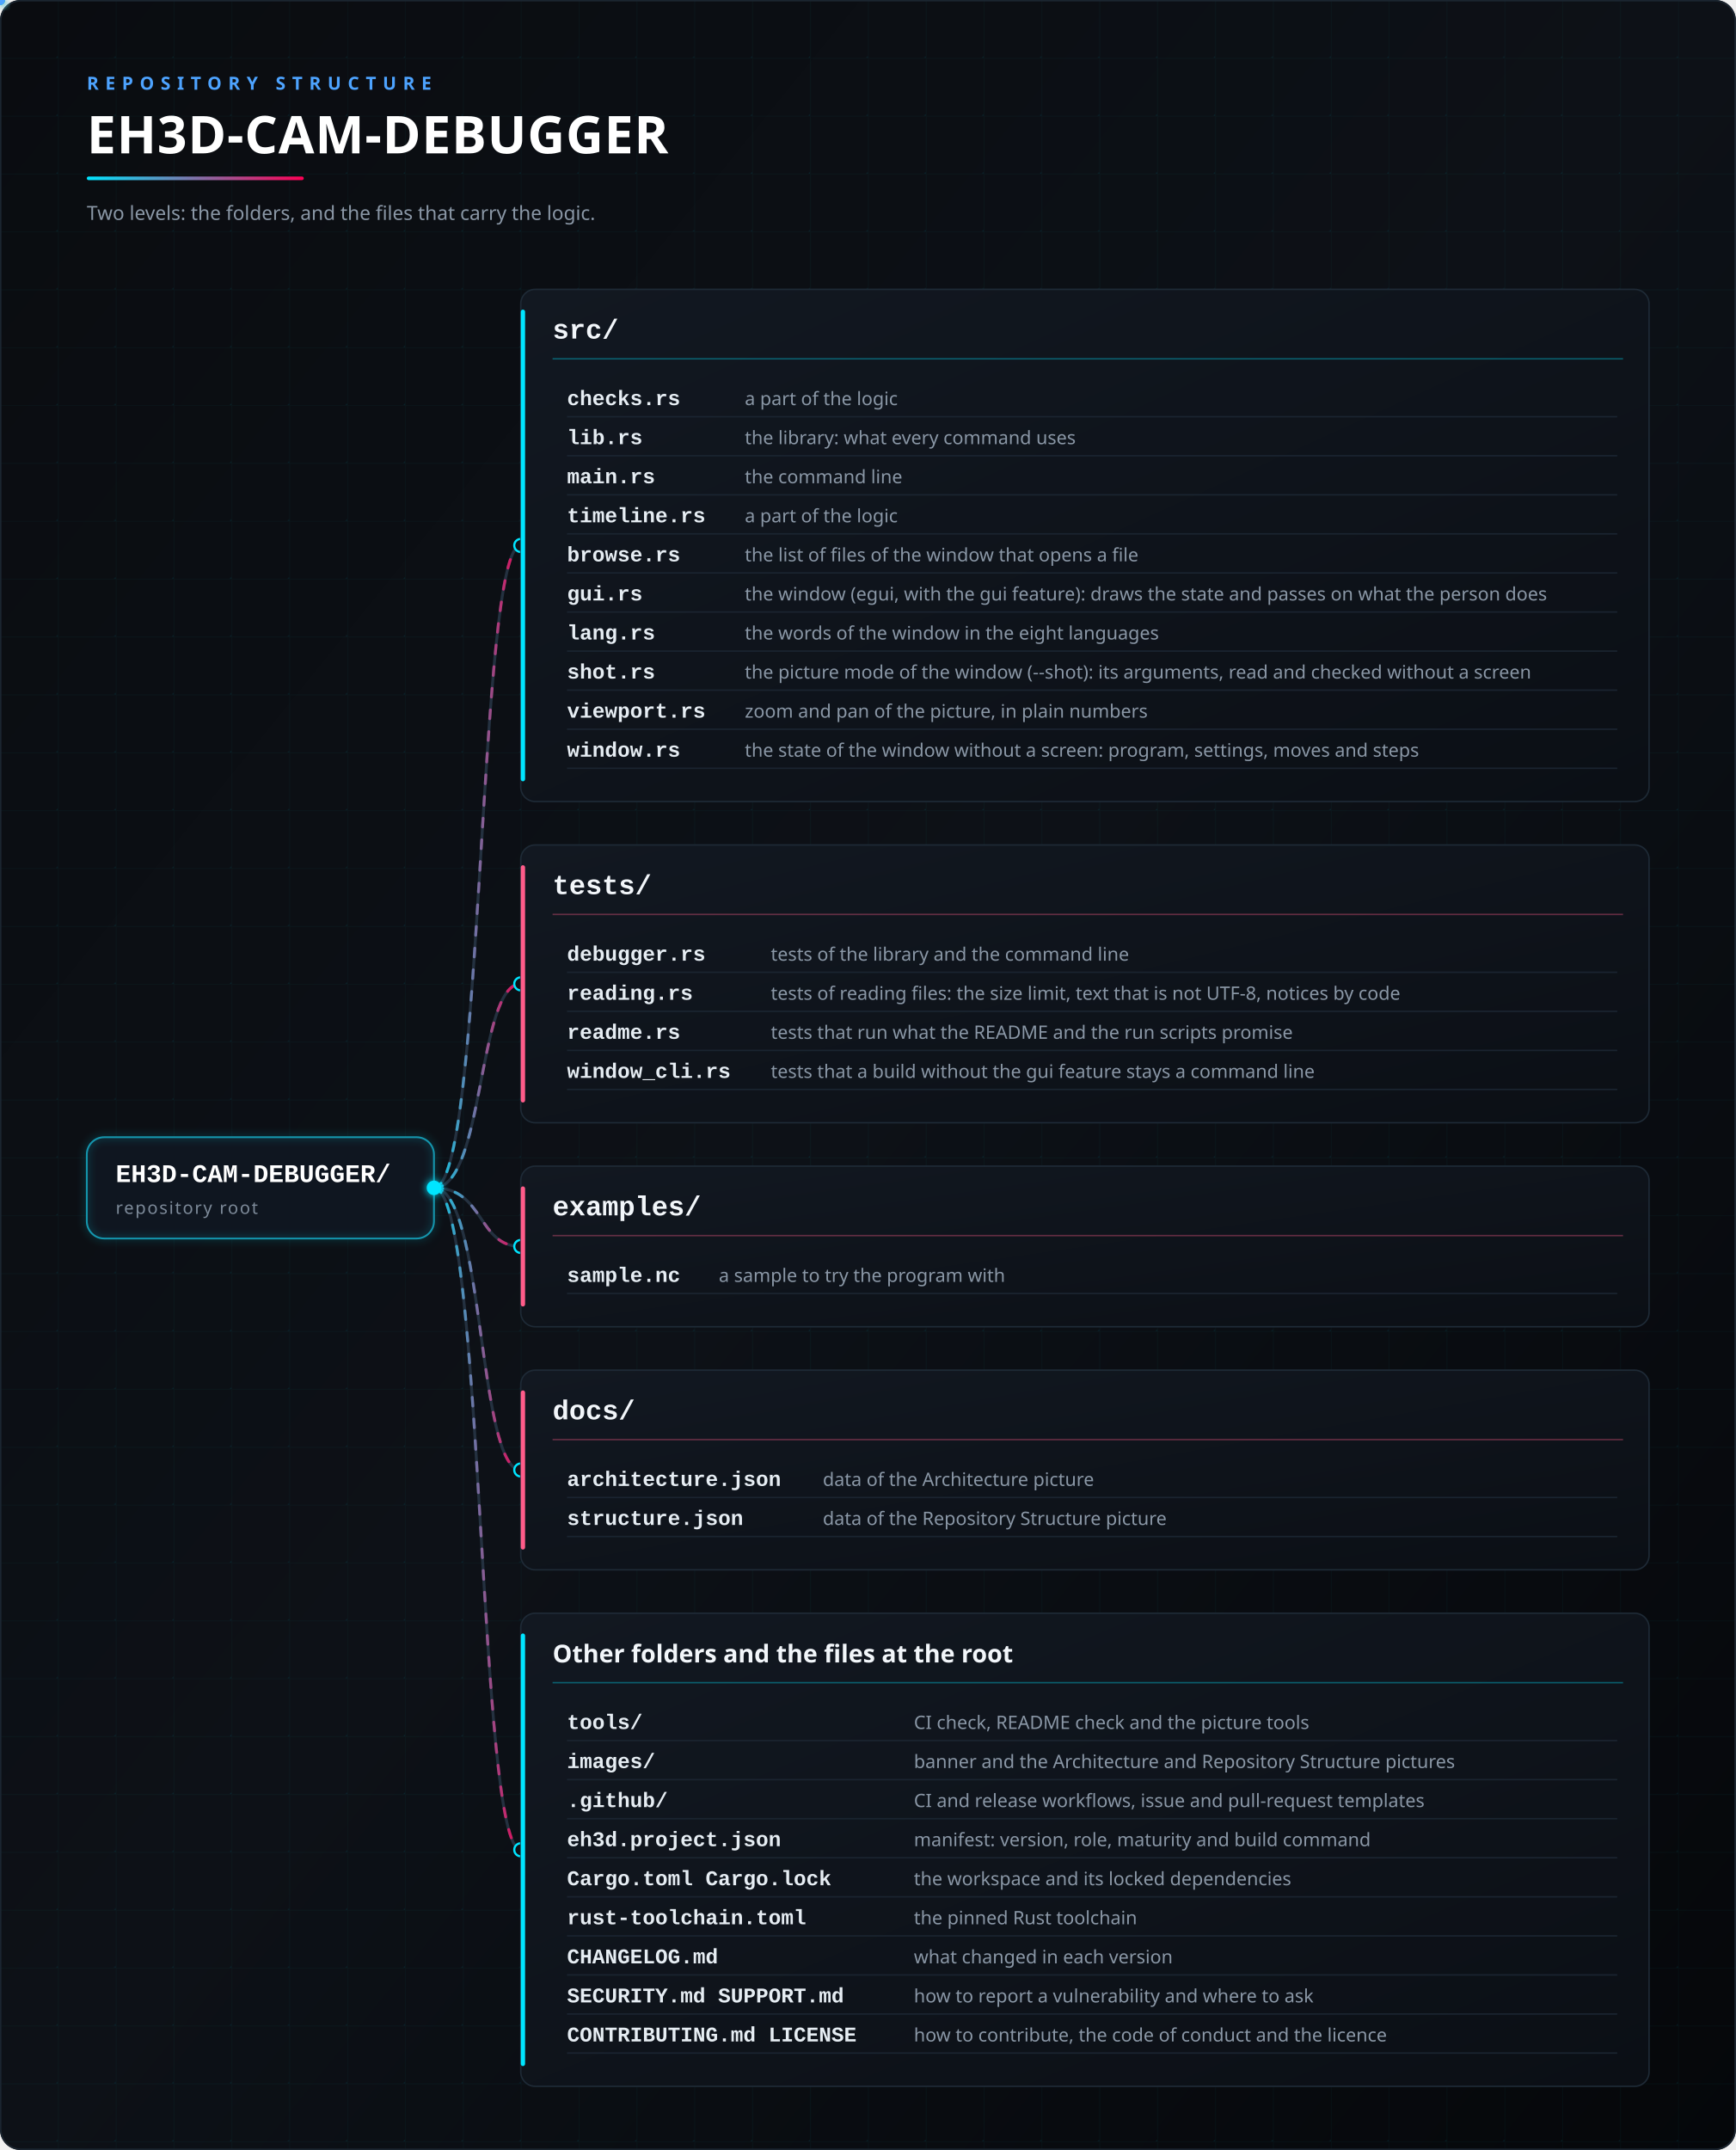
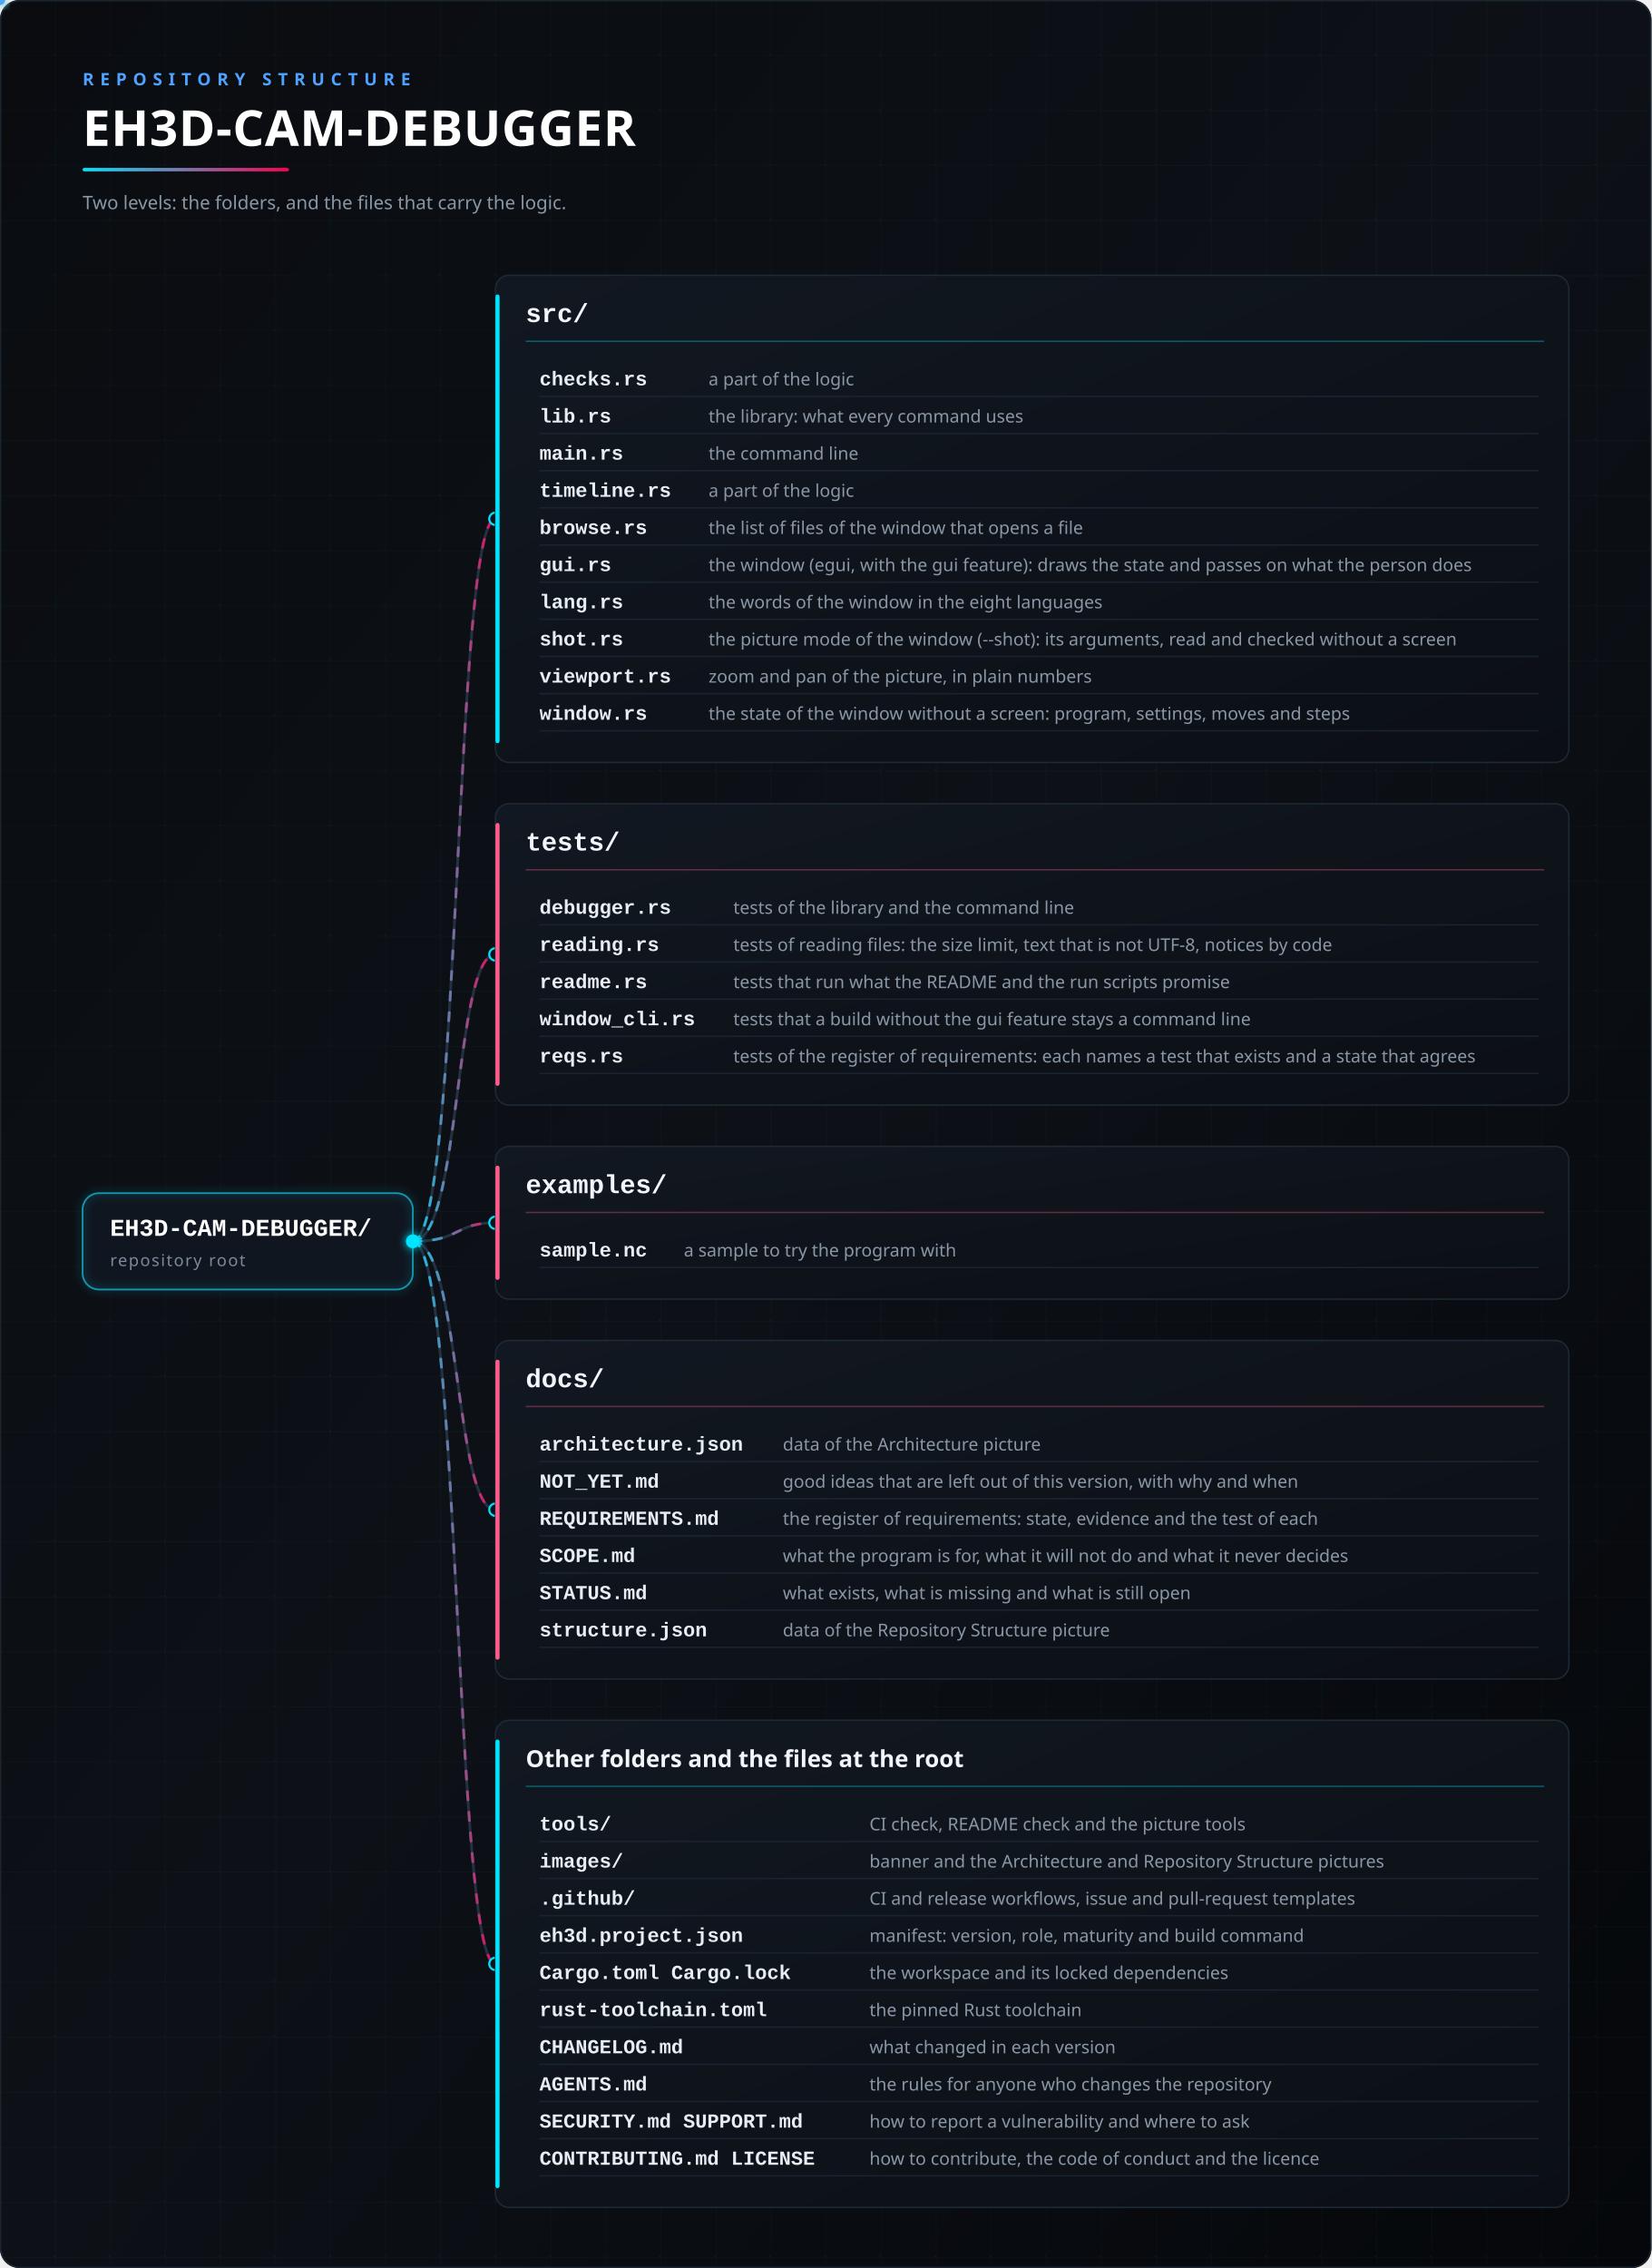
- <svg xmlns="http://www.w3.org/2000/svg" viewBox="0 0 1200 1486" width="100%" role="img" aria-labelledby="t d">
+ <svg xmlns="http://www.w3.org/2000/svg" viewBox="0 0 1200 1648" width="100%" role="img" aria-labelledby="t d">
  <defs>
    <linearGradient id="bg" x1="0" y1="0" x2="1" y2="1">
      <stop offset="0" stop-color="#0A0C10" />
      <stop offset="0.5" stop-color="#0D1117" />
      <stop offset="1" stop-color="#05070A" />
    </linearGradient>
    <linearGradient id="card" x1="0" y1="0" x2="1" y2="1">
      <stop offset="0" stop-color="#121821" />
      <stop offset="1" stop-color="#0B0F15" />
    </linearGradient>
    <linearGradient id="line" x1="0" y1="0" x2="1" y2="0">
      <stop offset="0" stop-color="#00E5FF" />
      <stop offset="1" stop-color="#FF0055" />
    </linearGradient>
    <filter id="glow" x="-50%" y="-50%" width="200%" height="200%">
      <feGaussianBlur stdDeviation="3" result="b" />
      <feMerge>
        <feMergeNode in="b" />
        <feMergeNode in="SourceGraphic" />
      </feMerge>
    </filter>
    <pattern id="grid" width="40" height="40" patternUnits="userSpaceOnUse">
      <path d="M40 0H0V40" fill="none" stroke="#00E5FF" stroke-opacity="0.035" />
      <circle cx="40" cy="40" r="1" fill="#00E5FF" fill-opacity="0.09" />
    </pattern>
  </defs>
-   <rect width="1200" height="1486" rx="14" fill="url(#bg)" />
-   <rect width="1200" height="1486" rx="14" fill="url(#grid)" />
-   <rect x="0.5" y="0.5" width="1199" height="1485" rx="14" fill="none" stroke="#1B2530" />
+   <rect width="1200" height="1648" rx="14" fill="url(#bg)" />
+   <rect width="1200" height="1648" rx="14" fill="url(#grid)" />
+   <rect x="0.5" y="0.5" width="1199" height="1647" rx="14" fill="none" stroke="#1B2530" />
  <text x="60" y="62" font-family="'Segoe UI','Noto Sans','Noto Sans CJK SC','Microsoft YaHei','Yu Gothic','Helvetica Neue',Helvetica,Arial,sans-serif" font-size="12.5" font-weight="600" fill="#4DA3FF" text-anchor="start" letter-spacing="4.5">REPOSITORY STRUCTURE</text>
  <text x="60" y="106" font-family="'Segoe UI','Noto Sans','Noto Sans CJK SC','Microsoft YaHei','Yu Gothic','Helvetica Neue',Helvetica,Arial,sans-serif" font-size="36" font-weight="700" fill="#FFFFFF" text-anchor="start" letter-spacing="0.5">EH3D-CAM-DEBUGGER</text>
  <rect x="60" y="122" width="150" height="2.5" rx="1.25" fill="url(#line)">
    <animate attributeName="width" values="40;150;150" keyTimes="0;0.4;1" dur="3s" repeatCount="indefinite" />
  </rect>
  <text x="60" y="152" font-family="'Segoe UI','Noto Sans','Noto Sans CJK SC','Microsoft YaHei','Yu Gothic','Helvetica Neue',Helvetica,Arial,sans-serif" font-size="13.5" font-weight="400" fill="#8A97A6" text-anchor="start">Two levels: the folders, and the files that carry the logic.</text>
-   <path id="c0" d="M300,821 C335,821 330,377 360,377" fill="none" stroke="#243140" stroke-width="2" />
-   <path d="M300,821 C335,821 330,377 360,377" fill="none" stroke="url(#line)" stroke-width="2" stroke-linecap="round" stroke-dasharray="6 9" opacity="0.9">
+   <path id="c0" d="M300,902 C335,902 330,377 360,377" fill="none" stroke="#243140" stroke-width="2" />
+   <path d="M300,902 C335,902 330,377 360,377" fill="none" stroke="url(#line)" stroke-width="2" stroke-linecap="round" stroke-dasharray="6 9" opacity="0.9">
    <animate attributeName="stroke-dashoffset" from="0" to="-30" dur="1.6s" repeatCount="indefinite" />
  </path>
  <circle cx="360" cy="377" r="4.5" fill="#0D1117" stroke="#00E5FF" stroke-width="1.5" />
-   <path id="c1" d="M300,821 C335,821 330,680 360,680" fill="none" stroke="#243140" stroke-width="2" />
-   <path d="M300,821 C335,821 330,680 360,680" fill="none" stroke="url(#line)" stroke-width="2" stroke-linecap="round" stroke-dasharray="6 9" opacity="0.9">
-     <animate attributeName="stroke-dashoffset" from="0" to="-30" dur="1.6s" repeatCount="indefinite" />
-   </path>
-   <circle cx="360" cy="680" r="4.5" fill="#0D1117" stroke="#00E5FF" stroke-width="1.5" />
-   <path id="c2" d="M300,821 C335,821 330,861.5 360,861.5" fill="none" stroke="#243140" stroke-width="2" />
-   <path d="M300,821 C335,821 330,861.5 360,861.5" fill="none" stroke="url(#line)" stroke-width="2" stroke-linecap="round" stroke-dasharray="6 9" opacity="0.9">
-     <animate attributeName="stroke-dashoffset" from="0" to="-30" dur="1.6s" repeatCount="indefinite" />
-   </path>
-   <circle cx="360" cy="861.5" r="4.5" fill="#0D1117" stroke="#00E5FF" stroke-width="1.5" />
-   <path id="c3" d="M300,821 C335,821 330,1016 360,1016" fill="none" stroke="#243140" stroke-width="2" />
-   <path d="M300,821 C335,821 330,1016 360,1016" fill="none" stroke="url(#line)" stroke-width="2" stroke-linecap="round" stroke-dasharray="6 9" opacity="0.9">
-     <animate attributeName="stroke-dashoffset" from="0" to="-30" dur="1.6s" repeatCount="indefinite" />
-   </path>
-   <circle cx="360" cy="1016" r="4.5" fill="#0D1117" stroke="#00E5FF" stroke-width="1.5" />
-   <path id="c4" d="M300,821 C335,821 330,1278.5 360,1278.5" fill="none" stroke="#243140" stroke-width="2" />
-   <path d="M300,821 C335,821 330,1278.5 360,1278.5" fill="none" stroke="url(#line)" stroke-width="2" stroke-linecap="round" stroke-dasharray="6 9" opacity="0.9">
-     <animate attributeName="stroke-dashoffset" from="0" to="-30" dur="1.6s" repeatCount="indefinite" />
-   </path>
-   <circle cx="360" cy="1278.5" r="4.5" fill="#0D1117" stroke="#00E5FF" stroke-width="1.5" />
+   <path id="c1" d="M300,902 C335,902 330,693.5 360,693.5" fill="none" stroke="#243140" stroke-width="2" />
+   <path d="M300,902 C335,902 330,693.5 360,693.5" fill="none" stroke="url(#line)" stroke-width="2" stroke-linecap="round" stroke-dasharray="6 9" opacity="0.9">
+     <animate attributeName="stroke-dashoffset" from="0" to="-30" dur="1.6s" repeatCount="indefinite" />
+   </path>
+   <circle cx="360" cy="693.5" r="4.5" fill="#0D1117" stroke="#00E5FF" stroke-width="1.5" />
+   <path id="c2" d="M300,902 C335,902 330,888.5 360,888.5" fill="none" stroke="#243140" stroke-width="2" />
+   <path d="M300,902 C335,902 330,888.5 360,888.5" fill="none" stroke="url(#line)" stroke-width="2" stroke-linecap="round" stroke-dasharray="6 9" opacity="0.9">
+     <animate attributeName="stroke-dashoffset" from="0" to="-30" dur="1.6s" repeatCount="indefinite" />
+   </path>
+   <circle cx="360" cy="888.5" r="4.5" fill="#0D1117" stroke="#00E5FF" stroke-width="1.5" />
+   <path id="c3" d="M300,902 C335,902 330,1097 360,1097" fill="none" stroke="#243140" stroke-width="2" />
+   <path d="M300,902 C335,902 330,1097 360,1097" fill="none" stroke="url(#line)" stroke-width="2" stroke-linecap="round" stroke-dasharray="6 9" opacity="0.9">
+     <animate attributeName="stroke-dashoffset" from="0" to="-30" dur="1.6s" repeatCount="indefinite" />
+   </path>
+   <circle cx="360" cy="1097" r="4.5" fill="#0D1117" stroke="#00E5FF" stroke-width="1.5" />
+   <path id="c4" d="M300,902 C335,902 330,1427 360,1427" fill="none" stroke="#243140" stroke-width="2" />
+   <path d="M300,902 C335,902 330,1427 360,1427" fill="none" stroke="url(#line)" stroke-width="2" stroke-linecap="round" stroke-dasharray="6 9" opacity="0.9">
+     <animate attributeName="stroke-dashoffset" from="0" to="-30" dur="1.6s" repeatCount="indefinite" />
+   </path>
+   <circle cx="360" cy="1427" r="4.5" fill="#0D1117" stroke="#00E5FF" stroke-width="1.5" />
  <circle r="3.5" fill="#00E5FF" filter="url(#glow)">
    <animateMotion dur="3.4s" repeatCount="indefinite">
      <mpath href="#c0" />
    </animateMotion>
  </circle>
  <circle r="3.5" fill="#4DA3FF" filter="url(#glow)">
    <animateMotion dur="4.2s" repeatCount="indefinite">
      <mpath href="#c1" />
    </animateMotion>
  </circle>
  <circle r="3.5" fill="#FFB300" filter="url(#glow)">
    <animateMotion dur="5.0s" repeatCount="indefinite">
      <mpath href="#c2" />
    </animateMotion>
  </circle>
  <circle r="3.5" fill="#00E5FF" filter="url(#glow)">
    <animateMotion dur="5.8s" repeatCount="indefinite">
      <mpath href="#c3" />
    </animateMotion>
  </circle>
  <circle r="3.5" fill="#4DA3FF" filter="url(#glow)">
    <animateMotion dur="6.6s" repeatCount="indefinite">
      <mpath href="#c4" />
    </animateMotion>
  </circle>
-   <rect x="60" y="786" width="240" height="70" rx="12" fill="#0F1620" stroke="#2A3A4C" stroke-width="1.2" />
-   <rect x="60" y="786" width="240" height="70" rx="12" fill="none" stroke="#00E5FF" stroke-opacity="0.5" stroke-width="1.2" filter="url(#glow)">
+   <rect x="60" y="867" width="240" height="70" rx="12" fill="#0F1620" stroke="#2A3A4C" stroke-width="1.2" />
+   <rect x="60" y="867" width="240" height="70" rx="12" fill="none" stroke="#00E5FF" stroke-opacity="0.5" stroke-width="1.2" filter="url(#glow)">
    <animate attributeName="stroke-opacity" values="0.15;0.6;0.15" dur="3.6s" repeatCount="indefinite" />
  </rect>
-   <text x="80" y="817" font-family="'JetBrains Mono','Cascadia Code','SFMono-Regular',Consolas,'Liberation Mono',monospace" font-size="17.6" font-weight="700" fill="#FFFFFF" text-anchor="start">EH3D-CAM-DEBUGGER/</text>
-   <text x="80" y="839" font-family="'Segoe UI','Noto Sans','Noto Sans CJK SC','Microsoft YaHei','Yu Gothic','Helvetica Neue',Helvetica,Arial,sans-serif" font-size="12" font-weight="400" fill="#7D8A99" text-anchor="start" letter-spacing="1">repository root</text>
-   <circle cx="300" cy="821" r="5" fill="#00E5FF" filter="url(#glow)" />
+   <text x="80" y="898" font-family="'JetBrains Mono','Cascadia Code','SFMono-Regular',Consolas,'Liberation Mono',monospace" font-size="17.6" font-weight="700" fill="#FFFFFF" text-anchor="start">EH3D-CAM-DEBUGGER/</text>
+   <text x="80" y="920" font-family="'Segoe UI','Noto Sans','Noto Sans CJK SC','Microsoft YaHei','Yu Gothic','Helvetica Neue',Helvetica,Arial,sans-serif" font-size="12" font-weight="400" fill="#7D8A99" text-anchor="start" letter-spacing="1">repository root</text>
+   <circle cx="300" cy="902" r="5" fill="#00E5FF" filter="url(#glow)" />
  <rect x="360" y="200" width="780" height="354" rx="10" fill="url(#card)" stroke="#1E2A36" stroke-width="1" />
  <rect x="360" y="214" width="3" height="326" rx="1.5" fill="#00E5FF">
    <animate attributeName="opacity" values="0.55;1;0.55" dur="4s" begin="0s" repeatCount="indefinite" />
  </rect>
  <text x="382" y="234" font-family="'JetBrains Mono','Cascadia Code','SFMono-Regular',Consolas,'Liberation Mono',monospace" font-size="19" font-weight="700" fill="#F2F6FA" text-anchor="start">src/</text>
  <line x1="382" y1="248" x2="1122" y2="248" stroke="#00E5FF" stroke-opacity="0.35" stroke-width="1" />
  <text x="392" y="280" font-family="'JetBrains Mono','Cascadia Code','SFMono-Regular',Consolas,'Liberation Mono',monospace" font-size="14.5" font-weight="600" fill="#E6EDF3" text-anchor="start">checks.rs</text>
  <text x="514.89" y="280" font-family="'Segoe UI','Noto Sans','Noto Sans CJK SC','Microsoft YaHei','Yu Gothic','Helvetica Neue',Helvetica,Arial,sans-serif" font-size="12.8" font-weight="400" fill="#8A97A6" text-anchor="start">a part of the logic</text>
  <line x1="392" y1="288" x2="1118" y2="288" stroke="#1A2430" stroke-width="1" />
  <text x="392" y="307" font-family="'JetBrains Mono','Cascadia Code','SFMono-Regular',Consolas,'Liberation Mono',monospace" font-size="14.5" font-weight="600" fill="#E6EDF3" text-anchor="start">lib.rs</text>
  <text x="514.89" y="307" font-family="'Segoe UI','Noto Sans','Noto Sans CJK SC','Microsoft YaHei','Yu Gothic','Helvetica Neue',Helvetica,Arial,sans-serif" font-size="12.8" font-weight="400" fill="#8A97A6" text-anchor="start">the library: what every command uses</text>
  <line x1="392" y1="315" x2="1118" y2="315" stroke="#1A2430" stroke-width="1" />
  <text x="392" y="334" font-family="'JetBrains Mono','Cascadia Code','SFMono-Regular',Consolas,'Liberation Mono',monospace" font-size="14.5" font-weight="600" fill="#E6EDF3" text-anchor="start">main.rs</text>
  <text x="514.89" y="334" font-family="'Segoe UI','Noto Sans','Noto Sans CJK SC','Microsoft YaHei','Yu Gothic','Helvetica Neue',Helvetica,Arial,sans-serif" font-size="12.8" font-weight="400" fill="#8A97A6" text-anchor="start">the command line</text>
  <line x1="392" y1="342" x2="1118" y2="342" stroke="#1A2430" stroke-width="1" />
  <text x="392" y="361" font-family="'JetBrains Mono','Cascadia Code','SFMono-Regular',Consolas,'Liberation Mono',monospace" font-size="14.5" font-weight="600" fill="#E6EDF3" text-anchor="start">timeline.rs</text>
  <text x="514.89" y="361" font-family="'Segoe UI','Noto Sans','Noto Sans CJK SC','Microsoft YaHei','Yu Gothic','Helvetica Neue',Helvetica,Arial,sans-serif" font-size="12.8" font-weight="400" fill="#8A97A6" text-anchor="start">a part of the logic</text>
  <line x1="392" y1="369" x2="1118" y2="369" stroke="#1A2430" stroke-width="1" />
  <text x="392" y="388" font-family="'JetBrains Mono','Cascadia Code','SFMono-Regular',Consolas,'Liberation Mono',monospace" font-size="14.5" font-weight="600" fill="#E6EDF3" text-anchor="start">browse.rs</text>
  <text x="514.89" y="388" font-family="'Segoe UI','Noto Sans','Noto Sans CJK SC','Microsoft YaHei','Yu Gothic','Helvetica Neue',Helvetica,Arial,sans-serif" font-size="12.8" font-weight="400" fill="#8A97A6" text-anchor="start">the list of files of the window that opens a file</text>
  <line x1="392" y1="396" x2="1118" y2="396" stroke="#1A2430" stroke-width="1" />
  <text x="392" y="415" font-family="'JetBrains Mono','Cascadia Code','SFMono-Regular',Consolas,'Liberation Mono',monospace" font-size="14.5" font-weight="600" fill="#E6EDF3" text-anchor="start">gui.rs</text>
  <text x="514.89" y="415" font-family="'Segoe UI','Noto Sans','Noto Sans CJK SC','Microsoft YaHei','Yu Gothic','Helvetica Neue',Helvetica,Arial,sans-serif" font-size="12.8" font-weight="400" fill="#8A97A6" text-anchor="start">the window (egui, with the gui feature): draws the state and passes on what the person does</text>
  <line x1="392" y1="423" x2="1118" y2="423" stroke="#1A2430" stroke-width="1" />
  <text x="392" y="442" font-family="'JetBrains Mono','Cascadia Code','SFMono-Regular',Consolas,'Liberation Mono',monospace" font-size="14.5" font-weight="600" fill="#E6EDF3" text-anchor="start">lang.rs</text>
  <text x="514.89" y="442" font-family="'Segoe UI','Noto Sans','Noto Sans CJK SC','Microsoft YaHei','Yu Gothic','Helvetica Neue',Helvetica,Arial,sans-serif" font-size="12.8" font-weight="400" fill="#8A97A6" text-anchor="start">the words of the window in the eight languages</text>
  <line x1="392" y1="450" x2="1118" y2="450" stroke="#1A2430" stroke-width="1" />
  <text x="392" y="469" font-family="'JetBrains Mono','Cascadia Code','SFMono-Regular',Consolas,'Liberation Mono',monospace" font-size="14.5" font-weight="600" fill="#E6EDF3" text-anchor="start">shot.rs</text>
  <text x="514.89" y="469" font-family="'Segoe UI','Noto Sans','Noto Sans CJK SC','Microsoft YaHei','Yu Gothic','Helvetica Neue',Helvetica,Arial,sans-serif" font-size="12.8" font-weight="400" fill="#8A97A6" text-anchor="start">the picture mode of the window (--shot): its arguments, read and checked without a screen</text>
  <line x1="392" y1="477" x2="1118" y2="477" stroke="#1A2430" stroke-width="1" />
  <text x="392" y="496" font-family="'JetBrains Mono','Cascadia Code','SFMono-Regular',Consolas,'Liberation Mono',monospace" font-size="14.5" font-weight="600" fill="#E6EDF3" text-anchor="start">viewport.rs</text>
  <text x="514.89" y="496" font-family="'Segoe UI','Noto Sans','Noto Sans CJK SC','Microsoft YaHei','Yu Gothic','Helvetica Neue',Helvetica,Arial,sans-serif" font-size="12.8" font-weight="400" fill="#8A97A6" text-anchor="start">zoom and pan of the picture, in plain numbers</text>
  <line x1="392" y1="504" x2="1118" y2="504" stroke="#1A2430" stroke-width="1" />
  <text x="392" y="523" font-family="'JetBrains Mono','Cascadia Code','SFMono-Regular',Consolas,'Liberation Mono',monospace" font-size="14.5" font-weight="600" fill="#E6EDF3" text-anchor="start">window.rs</text>
  <text x="514.89" y="523" font-family="'Segoe UI','Noto Sans','Noto Sans CJK SC','Microsoft YaHei','Yu Gothic','Helvetica Neue',Helvetica,Arial,sans-serif" font-size="12.8" font-weight="400" fill="#8A97A6" text-anchor="start">the state of the window without a screen: program, settings, moves and steps</text>
  <line x1="392" y1="531" x2="1118" y2="531" stroke="#1A2430" stroke-width="1" />
-   <rect x="360" y="584" width="780" height="192" rx="10" fill="url(#card)" stroke="#1E2A36" stroke-width="1" />
-   <rect x="360" y="598" width="3" height="164" rx="1.5" fill="#FF5C8A">
+   <rect x="360" y="584" width="780" height="219" rx="10" fill="url(#card)" stroke="#1E2A36" stroke-width="1" />
+   <rect x="360" y="598" width="3" height="191" rx="1.5" fill="#FF5C8A">
    <animate attributeName="opacity" values="0.55;1;0.55" dur="4s" begin="0.6s" repeatCount="indefinite" />
  </rect>
  <text x="382" y="618" font-family="'JetBrains Mono','Cascadia Code','SFMono-Regular',Consolas,'Liberation Mono',monospace" font-size="19" font-weight="700" fill="#F2F6FA" text-anchor="start">tests/</text>
  <line x1="382" y1="632" x2="1122" y2="632" stroke="#FF5C8A" stroke-opacity="0.35" stroke-width="1" />
  <text x="392" y="664" font-family="'JetBrains Mono','Cascadia Code','SFMono-Regular',Consolas,'Liberation Mono',monospace" font-size="14.5" font-weight="600" fill="#E6EDF3" text-anchor="start">debugger.rs</text>
  <text x="532.87" y="664" font-family="'Segoe UI','Noto Sans','Noto Sans CJK SC','Microsoft YaHei','Yu Gothic','Helvetica Neue',Helvetica,Arial,sans-serif" font-size="12.8" font-weight="400" fill="#8A97A6" text-anchor="start">tests of the library and the command line</text>
  <line x1="392" y1="672" x2="1118" y2="672" stroke="#1A2430" stroke-width="1" />
  <text x="392" y="691" font-family="'JetBrains Mono','Cascadia Code','SFMono-Regular',Consolas,'Liberation Mono',monospace" font-size="14.5" font-weight="600" fill="#E6EDF3" text-anchor="start">reading.rs</text>
  <text x="532.87" y="691" font-family="'Segoe UI','Noto Sans','Noto Sans CJK SC','Microsoft YaHei','Yu Gothic','Helvetica Neue',Helvetica,Arial,sans-serif" font-size="12.8" font-weight="400" fill="#8A97A6" text-anchor="start">tests of reading files: the size limit, text that is not UTF-8, notices by code</text>
  <line x1="392" y1="699" x2="1118" y2="699" stroke="#1A2430" stroke-width="1" />
  <text x="392" y="718" font-family="'JetBrains Mono','Cascadia Code','SFMono-Regular',Consolas,'Liberation Mono',monospace" font-size="14.5" font-weight="600" fill="#E6EDF3" text-anchor="start">readme.rs</text>
  <text x="532.87" y="718" font-family="'Segoe UI','Noto Sans','Noto Sans CJK SC','Microsoft YaHei','Yu Gothic','Helvetica Neue',Helvetica,Arial,sans-serif" font-size="12.8" font-weight="400" fill="#8A97A6" text-anchor="start">tests that run what the README and the run scripts promise</text>
  <line x1="392" y1="726" x2="1118" y2="726" stroke="#1A2430" stroke-width="1" />
  <text x="392" y="745" font-family="'JetBrains Mono','Cascadia Code','SFMono-Regular',Consolas,'Liberation Mono',monospace" font-size="14.5" font-weight="600" fill="#E6EDF3" text-anchor="start">window_cli.rs</text>
  <text x="532.87" y="745" font-family="'Segoe UI','Noto Sans','Noto Sans CJK SC','Microsoft YaHei','Yu Gothic','Helvetica Neue',Helvetica,Arial,sans-serif" font-size="12.8" font-weight="400" fill="#8A97A6" text-anchor="start">tests that a build without the gui feature stays a command line</text>
  <line x1="392" y1="753" x2="1118" y2="753" stroke="#1A2430" stroke-width="1" />
-   <rect x="360" y="806" width="780" height="111" rx="10" fill="url(#card)" stroke="#1E2A36" stroke-width="1" />
-   <rect x="360" y="820" width="3" height="83" rx="1.5" fill="#FF5C8A">
+   <text x="392" y="772" font-family="'JetBrains Mono','Cascadia Code','SFMono-Regular',Consolas,'Liberation Mono',monospace" font-size="14.5" font-weight="600" fill="#E6EDF3" text-anchor="start">reqs.rs</text>
+   <text x="532.87" y="772" font-family="'Segoe UI','Noto Sans','Noto Sans CJK SC','Microsoft YaHei','Yu Gothic','Helvetica Neue',Helvetica,Arial,sans-serif" font-size="12.8" font-weight="400" fill="#8A97A6" text-anchor="start">tests of the register of requirements: each names a test that exists and a state that agrees</text>
+   <line x1="392" y1="780" x2="1118" y2="780" stroke="#1A2430" stroke-width="1" />
+   <rect x="360" y="833" width="780" height="111" rx="10" fill="url(#card)" stroke="#1E2A36" stroke-width="1" />
+   <rect x="360" y="847" width="3" height="83" rx="1.5" fill="#FF5C8A">
    <animate attributeName="opacity" values="0.55;1;0.55" dur="4s" begin="1.2s" repeatCount="indefinite" />
  </rect>
-   <text x="382" y="840" font-family="'JetBrains Mono','Cascadia Code','SFMono-Regular',Consolas,'Liberation Mono',monospace" font-size="19" font-weight="700" fill="#F2F6FA" text-anchor="start">examples/</text>
-   <line x1="382" y1="854" x2="1122" y2="854" stroke="#FF5C8A" stroke-opacity="0.35" stroke-width="1" />
-   <text x="392" y="886" font-family="'JetBrains Mono','Cascadia Code','SFMono-Regular',Consolas,'Liberation Mono',monospace" font-size="14.5" font-weight="600" fill="#E6EDF3" text-anchor="start">sample.nc</text>
-   <text x="496.91" y="886" font-family="'Segoe UI','Noto Sans','Noto Sans CJK SC','Microsoft YaHei','Yu Gothic','Helvetica Neue',Helvetica,Arial,sans-serif" font-size="12.8" font-weight="400" fill="#8A97A6" text-anchor="start">a sample to try the program with</text>
-   <line x1="392" y1="894" x2="1118" y2="894" stroke="#1A2430" stroke-width="1" />
-   <rect x="360" y="947" width="780" height="138" rx="10" fill="url(#card)" stroke="#1E2A36" stroke-width="1" />
-   <rect x="360" y="961" width="3" height="110" rx="1.5" fill="#FF5C8A">
+   <text x="382" y="867" font-family="'JetBrains Mono','Cascadia Code','SFMono-Regular',Consolas,'Liberation Mono',monospace" font-size="19" font-weight="700" fill="#F2F6FA" text-anchor="start">examples/</text>
+   <line x1="382" y1="881" x2="1122" y2="881" stroke="#FF5C8A" stroke-opacity="0.35" stroke-width="1" />
+   <text x="392" y="913" font-family="'JetBrains Mono','Cascadia Code','SFMono-Regular',Consolas,'Liberation Mono',monospace" font-size="14.5" font-weight="600" fill="#E6EDF3" text-anchor="start">sample.nc</text>
+   <text x="496.91" y="913" font-family="'Segoe UI','Noto Sans','Noto Sans CJK SC','Microsoft YaHei','Yu Gothic','Helvetica Neue',Helvetica,Arial,sans-serif" font-size="12.8" font-weight="400" fill="#8A97A6" text-anchor="start">a sample to try the program with</text>
+   <line x1="392" y1="921" x2="1118" y2="921" stroke="#1A2430" stroke-width="1" />
+   <rect x="360" y="974" width="780" height="246" rx="10" fill="url(#card)" stroke="#1E2A36" stroke-width="1" />
+   <rect x="360" y="988" width="3" height="218" rx="1.5" fill="#FF5C8A">
    <animate attributeName="opacity" values="0.55;1;0.55" dur="4s" begin="1.8s" repeatCount="indefinite" />
  </rect>
-   <text x="382" y="981" font-family="'JetBrains Mono','Cascadia Code','SFMono-Regular',Consolas,'Liberation Mono',monospace" font-size="19" font-weight="700" fill="#F2F6FA" text-anchor="start">docs/</text>
-   <line x1="382" y1="995" x2="1122" y2="995" stroke="#FF5C8A" stroke-opacity="0.35" stroke-width="1" />
-   <text x="392" y="1027" font-family="'JetBrains Mono','Cascadia Code','SFMono-Regular',Consolas,'Liberation Mono',monospace" font-size="14.5" font-weight="600" fill="#E6EDF3" text-anchor="start">architecture.json</text>
-   <text x="568.83" y="1027" font-family="'Segoe UI','Noto Sans','Noto Sans CJK SC','Microsoft YaHei','Yu Gothic','Helvetica Neue',Helvetica,Arial,sans-serif" font-size="12.8" font-weight="400" fill="#8A97A6" text-anchor="start">data of the Architecture picture</text>
-   <line x1="392" y1="1035" x2="1118" y2="1035" stroke="#1A2430" stroke-width="1" />
-   <text x="392" y="1054" font-family="'JetBrains Mono','Cascadia Code','SFMono-Regular',Consolas,'Liberation Mono',monospace" font-size="14.5" font-weight="600" fill="#E6EDF3" text-anchor="start">structure.json</text>
-   <text x="568.83" y="1054" font-family="'Segoe UI','Noto Sans','Noto Sans CJK SC','Microsoft YaHei','Yu Gothic','Helvetica Neue',Helvetica,Arial,sans-serif" font-size="12.8" font-weight="400" fill="#8A97A6" text-anchor="start">data of the Repository Structure picture</text>
+   <text x="382" y="1008" font-family="'JetBrains Mono','Cascadia Code','SFMono-Regular',Consolas,'Liberation Mono',monospace" font-size="19" font-weight="700" fill="#F2F6FA" text-anchor="start">docs/</text>
+   <line x1="382" y1="1022" x2="1122" y2="1022" stroke="#FF5C8A" stroke-opacity="0.35" stroke-width="1" />
+   <text x="392" y="1054" font-family="'JetBrains Mono','Cascadia Code','SFMono-Regular',Consolas,'Liberation Mono',monospace" font-size="14.5" font-weight="600" fill="#E6EDF3" text-anchor="start">architecture.json</text>
+   <text x="568.83" y="1054" font-family="'Segoe UI','Noto Sans','Noto Sans CJK SC','Microsoft YaHei','Yu Gothic','Helvetica Neue',Helvetica,Arial,sans-serif" font-size="12.8" font-weight="400" fill="#8A97A6" text-anchor="start">data of the Architecture picture</text>
  <line x1="392" y1="1062" x2="1118" y2="1062" stroke="#1A2430" stroke-width="1" />
-   <rect x="360" y="1115" width="780" height="327" rx="10" fill="url(#card)" stroke="#1E2A36" stroke-width="1" />
-   <rect x="360" y="1129" width="3" height="299" rx="1.5" fill="#00E5FF">
+   <text x="392" y="1081" font-family="'JetBrains Mono','Cascadia Code','SFMono-Regular',Consolas,'Liberation Mono',monospace" font-size="14.5" font-weight="600" fill="#E6EDF3" text-anchor="start">NOT_YET.md</text>
+   <text x="568.83" y="1081" font-family="'Segoe UI','Noto Sans','Noto Sans CJK SC','Microsoft YaHei','Yu Gothic','Helvetica Neue',Helvetica,Arial,sans-serif" font-size="12.8" font-weight="400" fill="#8A97A6" text-anchor="start">good ideas that are left out of this version, with why and when</text>
+   <line x1="392" y1="1089" x2="1118" y2="1089" stroke="#1A2430" stroke-width="1" />
+   <text x="392" y="1108" font-family="'JetBrains Mono','Cascadia Code','SFMono-Regular',Consolas,'Liberation Mono',monospace" font-size="14.5" font-weight="600" fill="#E6EDF3" text-anchor="start">REQUIREMENTS.md</text>
+   <text x="568.83" y="1108" font-family="'Segoe UI','Noto Sans','Noto Sans CJK SC','Microsoft YaHei','Yu Gothic','Helvetica Neue',Helvetica,Arial,sans-serif" font-size="12.8" font-weight="400" fill="#8A97A6" text-anchor="start">the register of requirements: state, evidence and the test of each</text>
+   <line x1="392" y1="1116" x2="1118" y2="1116" stroke="#1A2430" stroke-width="1" />
+   <text x="392" y="1135" font-family="'JetBrains Mono','Cascadia Code','SFMono-Regular',Consolas,'Liberation Mono',monospace" font-size="14.5" font-weight="600" fill="#E6EDF3" text-anchor="start">SCOPE.md</text>
+   <text x="568.83" y="1135" font-family="'Segoe UI','Noto Sans','Noto Sans CJK SC','Microsoft YaHei','Yu Gothic','Helvetica Neue',Helvetica,Arial,sans-serif" font-size="12.8" font-weight="400" fill="#8A97A6" text-anchor="start">what the program is for, what it will not do and what it never decides</text>
+   <line x1="392" y1="1143" x2="1118" y2="1143" stroke="#1A2430" stroke-width="1" />
+   <text x="392" y="1162" font-family="'JetBrains Mono','Cascadia Code','SFMono-Regular',Consolas,'Liberation Mono',monospace" font-size="14.5" font-weight="600" fill="#E6EDF3" text-anchor="start">STATUS.md</text>
+   <text x="568.83" y="1162" font-family="'Segoe UI','Noto Sans','Noto Sans CJK SC','Microsoft YaHei','Yu Gothic','Helvetica Neue',Helvetica,Arial,sans-serif" font-size="12.8" font-weight="400" fill="#8A97A6" text-anchor="start">what exists, what is missing and what is still open</text>
+   <line x1="392" y1="1170" x2="1118" y2="1170" stroke="#1A2430" stroke-width="1" />
+   <text x="392" y="1189" font-family="'JetBrains Mono','Cascadia Code','SFMono-Regular',Consolas,'Liberation Mono',monospace" font-size="14.5" font-weight="600" fill="#E6EDF3" text-anchor="start">structure.json</text>
+   <text x="568.83" y="1189" font-family="'Segoe UI','Noto Sans','Noto Sans CJK SC','Microsoft YaHei','Yu Gothic','Helvetica Neue',Helvetica,Arial,sans-serif" font-size="12.8" font-weight="400" fill="#8A97A6" text-anchor="start">data of the Repository Structure picture</text>
+   <line x1="392" y1="1197" x2="1118" y2="1197" stroke="#1A2430" stroke-width="1" />
+   <rect x="360" y="1250" width="780" height="354" rx="10" fill="url(#card)" stroke="#1E2A36" stroke-width="1" />
+   <rect x="360" y="1264" width="3" height="326" rx="1.5" fill="#00E5FF">
    <animate attributeName="opacity" values="0.55;1;0.55" dur="4s" begin="2.4s" repeatCount="indefinite" />
  </rect>
-   <text x="382" y="1149" font-family="'Segoe UI','Noto Sans','Noto Sans CJK SC','Microsoft YaHei','Yu Gothic','Helvetica Neue',Helvetica,Arial,sans-serif" font-size="17" font-weight="700" fill="#F2F6FA" text-anchor="start">Other folders and the files at the root</text>
-   <line x1="382" y1="1163" x2="1122" y2="1163" stroke="#00E5FF" stroke-opacity="0.35" stroke-width="1" />
-   <text x="392" y="1195" font-family="'JetBrains Mono','Cascadia Code','SFMono-Regular',Consolas,'Liberation Mono',monospace" font-size="14.5" font-weight="600" fill="#E6EDF3" text-anchor="start">tools/</text>
-   <text x="631.76" y="1195" font-family="'Segoe UI','Noto Sans','Noto Sans CJK SC','Microsoft YaHei','Yu Gothic','Helvetica Neue',Helvetica,Arial,sans-serif" font-size="12.8" font-weight="400" fill="#8A97A6" text-anchor="start">CI check, README check and the picture tools</text>
-   <line x1="392" y1="1203" x2="1118" y2="1203" stroke="#1A2430" stroke-width="1" />
-   <text x="392" y="1222" font-family="'JetBrains Mono','Cascadia Code','SFMono-Regular',Consolas,'Liberation Mono',monospace" font-size="14.5" font-weight="600" fill="#E6EDF3" text-anchor="start">images/</text>
-   <text x="631.76" y="1222" font-family="'Segoe UI','Noto Sans','Noto Sans CJK SC','Microsoft YaHei','Yu Gothic','Helvetica Neue',Helvetica,Arial,sans-serif" font-size="12.8" font-weight="400" fill="#8A97A6" text-anchor="start">banner and the Architecture and Repository Structure pictures</text>
-   <line x1="392" y1="1230" x2="1118" y2="1230" stroke="#1A2430" stroke-width="1" />
-   <text x="392" y="1249" font-family="'JetBrains Mono','Cascadia Code','SFMono-Regular',Consolas,'Liberation Mono',monospace" font-size="14.5" font-weight="600" fill="#E6EDF3" text-anchor="start">.github/</text>
-   <text x="631.76" y="1249" font-family="'Segoe UI','Noto Sans','Noto Sans CJK SC','Microsoft YaHei','Yu Gothic','Helvetica Neue',Helvetica,Arial,sans-serif" font-size="12.8" font-weight="400" fill="#8A97A6" text-anchor="start">CI and release workflows, issue and pull-request templates</text>
-   <line x1="392" y1="1257" x2="1118" y2="1257" stroke="#1A2430" stroke-width="1" />
-   <text x="392" y="1276" font-family="'JetBrains Mono','Cascadia Code','SFMono-Regular',Consolas,'Liberation Mono',monospace" font-size="14.5" font-weight="600" fill="#E6EDF3" text-anchor="start">eh3d.project.json</text>
-   <text x="631.76" y="1276" font-family="'Segoe UI','Noto Sans','Noto Sans CJK SC','Microsoft YaHei','Yu Gothic','Helvetica Neue',Helvetica,Arial,sans-serif" font-size="12.8" font-weight="400" fill="#8A97A6" text-anchor="start">manifest: version, role, maturity and build command</text>
-   <line x1="392" y1="1284" x2="1118" y2="1284" stroke="#1A2430" stroke-width="1" />
-   <text x="392" y="1303" font-family="'JetBrains Mono','Cascadia Code','SFMono-Regular',Consolas,'Liberation Mono',monospace" font-size="14.5" font-weight="600" fill="#E6EDF3" text-anchor="start">Cargo.toml  Cargo.lock</text>
-   <text x="631.76" y="1303" font-family="'Segoe UI','Noto Sans','Noto Sans CJK SC','Microsoft YaHei','Yu Gothic','Helvetica Neue',Helvetica,Arial,sans-serif" font-size="12.8" font-weight="400" fill="#8A97A6" text-anchor="start">the workspace and its locked dependencies</text>
-   <line x1="392" y1="1311" x2="1118" y2="1311" stroke="#1A2430" stroke-width="1" />
-   <text x="392" y="1330" font-family="'JetBrains Mono','Cascadia Code','SFMono-Regular',Consolas,'Liberation Mono',monospace" font-size="14.5" font-weight="600" fill="#E6EDF3" text-anchor="start">rust-toolchain.toml</text>
-   <text x="631.76" y="1330" font-family="'Segoe UI','Noto Sans','Noto Sans CJK SC','Microsoft YaHei','Yu Gothic','Helvetica Neue',Helvetica,Arial,sans-serif" font-size="12.8" font-weight="400" fill="#8A97A6" text-anchor="start">the pinned Rust toolchain</text>
+   <text x="382" y="1284" font-family="'Segoe UI','Noto Sans','Noto Sans CJK SC','Microsoft YaHei','Yu Gothic','Helvetica Neue',Helvetica,Arial,sans-serif" font-size="17" font-weight="700" fill="#F2F6FA" text-anchor="start">Other folders and the files at the root</text>
+   <line x1="382" y1="1298" x2="1122" y2="1298" stroke="#00E5FF" stroke-opacity="0.35" stroke-width="1" />
+   <text x="392" y="1330" font-family="'JetBrains Mono','Cascadia Code','SFMono-Regular',Consolas,'Liberation Mono',monospace" font-size="14.5" font-weight="600" fill="#E6EDF3" text-anchor="start">tools/</text>
+   <text x="631.76" y="1330" font-family="'Segoe UI','Noto Sans','Noto Sans CJK SC','Microsoft YaHei','Yu Gothic','Helvetica Neue',Helvetica,Arial,sans-serif" font-size="12.8" font-weight="400" fill="#8A97A6" text-anchor="start">CI check, README check and the picture tools</text>
  <line x1="392" y1="1338" x2="1118" y2="1338" stroke="#1A2430" stroke-width="1" />
-   <text x="392" y="1357" font-family="'JetBrains Mono','Cascadia Code','SFMono-Regular',Consolas,'Liberation Mono',monospace" font-size="14.5" font-weight="600" fill="#E6EDF3" text-anchor="start">CHANGELOG.md</text>
-   <text x="631.76" y="1357" font-family="'Segoe UI','Noto Sans','Noto Sans CJK SC','Microsoft YaHei','Yu Gothic','Helvetica Neue',Helvetica,Arial,sans-serif" font-size="12.8" font-weight="400" fill="#8A97A6" text-anchor="start">what changed in each version</text>
+   <text x="392" y="1357" font-family="'JetBrains Mono','Cascadia Code','SFMono-Regular',Consolas,'Liberation Mono',monospace" font-size="14.5" font-weight="600" fill="#E6EDF3" text-anchor="start">images/</text>
+   <text x="631.76" y="1357" font-family="'Segoe UI','Noto Sans','Noto Sans CJK SC','Microsoft YaHei','Yu Gothic','Helvetica Neue',Helvetica,Arial,sans-serif" font-size="12.8" font-weight="400" fill="#8A97A6" text-anchor="start">banner and the Architecture and Repository Structure pictures</text>
  <line x1="392" y1="1365" x2="1118" y2="1365" stroke="#1A2430" stroke-width="1" />
-   <text x="392" y="1384" font-family="'JetBrains Mono','Cascadia Code','SFMono-Regular',Consolas,'Liberation Mono',monospace" font-size="14.5" font-weight="600" fill="#E6EDF3" text-anchor="start">SECURITY.md  SUPPORT.md</text>
-   <text x="631.76" y="1384" font-family="'Segoe UI','Noto Sans','Noto Sans CJK SC','Microsoft YaHei','Yu Gothic','Helvetica Neue',Helvetica,Arial,sans-serif" font-size="12.8" font-weight="400" fill="#8A97A6" text-anchor="start">how to report a vulnerability and where to ask</text>
+   <text x="392" y="1384" font-family="'JetBrains Mono','Cascadia Code','SFMono-Regular',Consolas,'Liberation Mono',monospace" font-size="14.5" font-weight="600" fill="#E6EDF3" text-anchor="start">.github/</text>
+   <text x="631.76" y="1384" font-family="'Segoe UI','Noto Sans','Noto Sans CJK SC','Microsoft YaHei','Yu Gothic','Helvetica Neue',Helvetica,Arial,sans-serif" font-size="12.8" font-weight="400" fill="#8A97A6" text-anchor="start">CI and release workflows, issue and pull-request templates</text>
  <line x1="392" y1="1392" x2="1118" y2="1392" stroke="#1A2430" stroke-width="1" />
-   <text x="392" y="1411" font-family="'JetBrains Mono','Cascadia Code','SFMono-Regular',Consolas,'Liberation Mono',monospace" font-size="14.5" font-weight="600" fill="#E6EDF3" text-anchor="start">CONTRIBUTING.md  LICENSE</text>
-   <text x="631.76" y="1411" font-family="'Segoe UI','Noto Sans','Noto Sans CJK SC','Microsoft YaHei','Yu Gothic','Helvetica Neue',Helvetica,Arial,sans-serif" font-size="12.8" font-weight="400" fill="#8A97A6" text-anchor="start">how to contribute, the code of conduct and the licence</text>
+   <text x="392" y="1411" font-family="'JetBrains Mono','Cascadia Code','SFMono-Regular',Consolas,'Liberation Mono',monospace" font-size="14.5" font-weight="600" fill="#E6EDF3" text-anchor="start">eh3d.project.json</text>
+   <text x="631.76" y="1411" font-family="'Segoe UI','Noto Sans','Noto Sans CJK SC','Microsoft YaHei','Yu Gothic','Helvetica Neue',Helvetica,Arial,sans-serif" font-size="12.8" font-weight="400" fill="#8A97A6" text-anchor="start">manifest: version, role, maturity and build command</text>
  <line x1="392" y1="1419" x2="1118" y2="1419" stroke="#1A2430" stroke-width="1" />
+   <text x="392" y="1438" font-family="'JetBrains Mono','Cascadia Code','SFMono-Regular',Consolas,'Liberation Mono',monospace" font-size="14.5" font-weight="600" fill="#E6EDF3" text-anchor="start">Cargo.toml  Cargo.lock</text>
+   <text x="631.76" y="1438" font-family="'Segoe UI','Noto Sans','Noto Sans CJK SC','Microsoft YaHei','Yu Gothic','Helvetica Neue',Helvetica,Arial,sans-serif" font-size="12.8" font-weight="400" fill="#8A97A6" text-anchor="start">the workspace and its locked dependencies</text>
+   <line x1="392" y1="1446" x2="1118" y2="1446" stroke="#1A2430" stroke-width="1" />
+   <text x="392" y="1465" font-family="'JetBrains Mono','Cascadia Code','SFMono-Regular',Consolas,'Liberation Mono',monospace" font-size="14.5" font-weight="600" fill="#E6EDF3" text-anchor="start">rust-toolchain.toml</text>
+   <text x="631.76" y="1465" font-family="'Segoe UI','Noto Sans','Noto Sans CJK SC','Microsoft YaHei','Yu Gothic','Helvetica Neue',Helvetica,Arial,sans-serif" font-size="12.8" font-weight="400" fill="#8A97A6" text-anchor="start">the pinned Rust toolchain</text>
+   <line x1="392" y1="1473" x2="1118" y2="1473" stroke="#1A2430" stroke-width="1" />
+   <text x="392" y="1492" font-family="'JetBrains Mono','Cascadia Code','SFMono-Regular',Consolas,'Liberation Mono',monospace" font-size="14.5" font-weight="600" fill="#E6EDF3" text-anchor="start">CHANGELOG.md</text>
+   <text x="631.76" y="1492" font-family="'Segoe UI','Noto Sans','Noto Sans CJK SC','Microsoft YaHei','Yu Gothic','Helvetica Neue',Helvetica,Arial,sans-serif" font-size="12.8" font-weight="400" fill="#8A97A6" text-anchor="start">what changed in each version</text>
+   <line x1="392" y1="1500" x2="1118" y2="1500" stroke="#1A2430" stroke-width="1" />
+   <text x="392" y="1519" font-family="'JetBrains Mono','Cascadia Code','SFMono-Regular',Consolas,'Liberation Mono',monospace" font-size="14.5" font-weight="600" fill="#E6EDF3" text-anchor="start">AGENTS.md</text>
+   <text x="631.76" y="1519" font-family="'Segoe UI','Noto Sans','Noto Sans CJK SC','Microsoft YaHei','Yu Gothic','Helvetica Neue',Helvetica,Arial,sans-serif" font-size="12.8" font-weight="400" fill="#8A97A6" text-anchor="start">the rules for anyone who changes the repository</text>
+   <line x1="392" y1="1527" x2="1118" y2="1527" stroke="#1A2430" stroke-width="1" />
+   <text x="392" y="1546" font-family="'JetBrains Mono','Cascadia Code','SFMono-Regular',Consolas,'Liberation Mono',monospace" font-size="14.5" font-weight="600" fill="#E6EDF3" text-anchor="start">SECURITY.md  SUPPORT.md</text>
+   <text x="631.76" y="1546" font-family="'Segoe UI','Noto Sans','Noto Sans CJK SC','Microsoft YaHei','Yu Gothic','Helvetica Neue',Helvetica,Arial,sans-serif" font-size="12.8" font-weight="400" fill="#8A97A6" text-anchor="start">how to report a vulnerability and where to ask</text>
+   <line x1="392" y1="1554" x2="1118" y2="1554" stroke="#1A2430" stroke-width="1" />
+   <text x="392" y="1573" font-family="'JetBrains Mono','Cascadia Code','SFMono-Regular',Consolas,'Liberation Mono',monospace" font-size="14.5" font-weight="600" fill="#E6EDF3" text-anchor="start">CONTRIBUTING.md  LICENSE</text>
+   <text x="631.76" y="1573" font-family="'Segoe UI','Noto Sans','Noto Sans CJK SC','Microsoft YaHei','Yu Gothic','Helvetica Neue',Helvetica,Arial,sans-serif" font-size="12.8" font-weight="400" fill="#8A97A6" text-anchor="start">how to contribute, the code of conduct and the licence</text>
+   <line x1="392" y1="1581" x2="1118" y2="1581" stroke="#1A2430" stroke-width="1" />
</svg>
